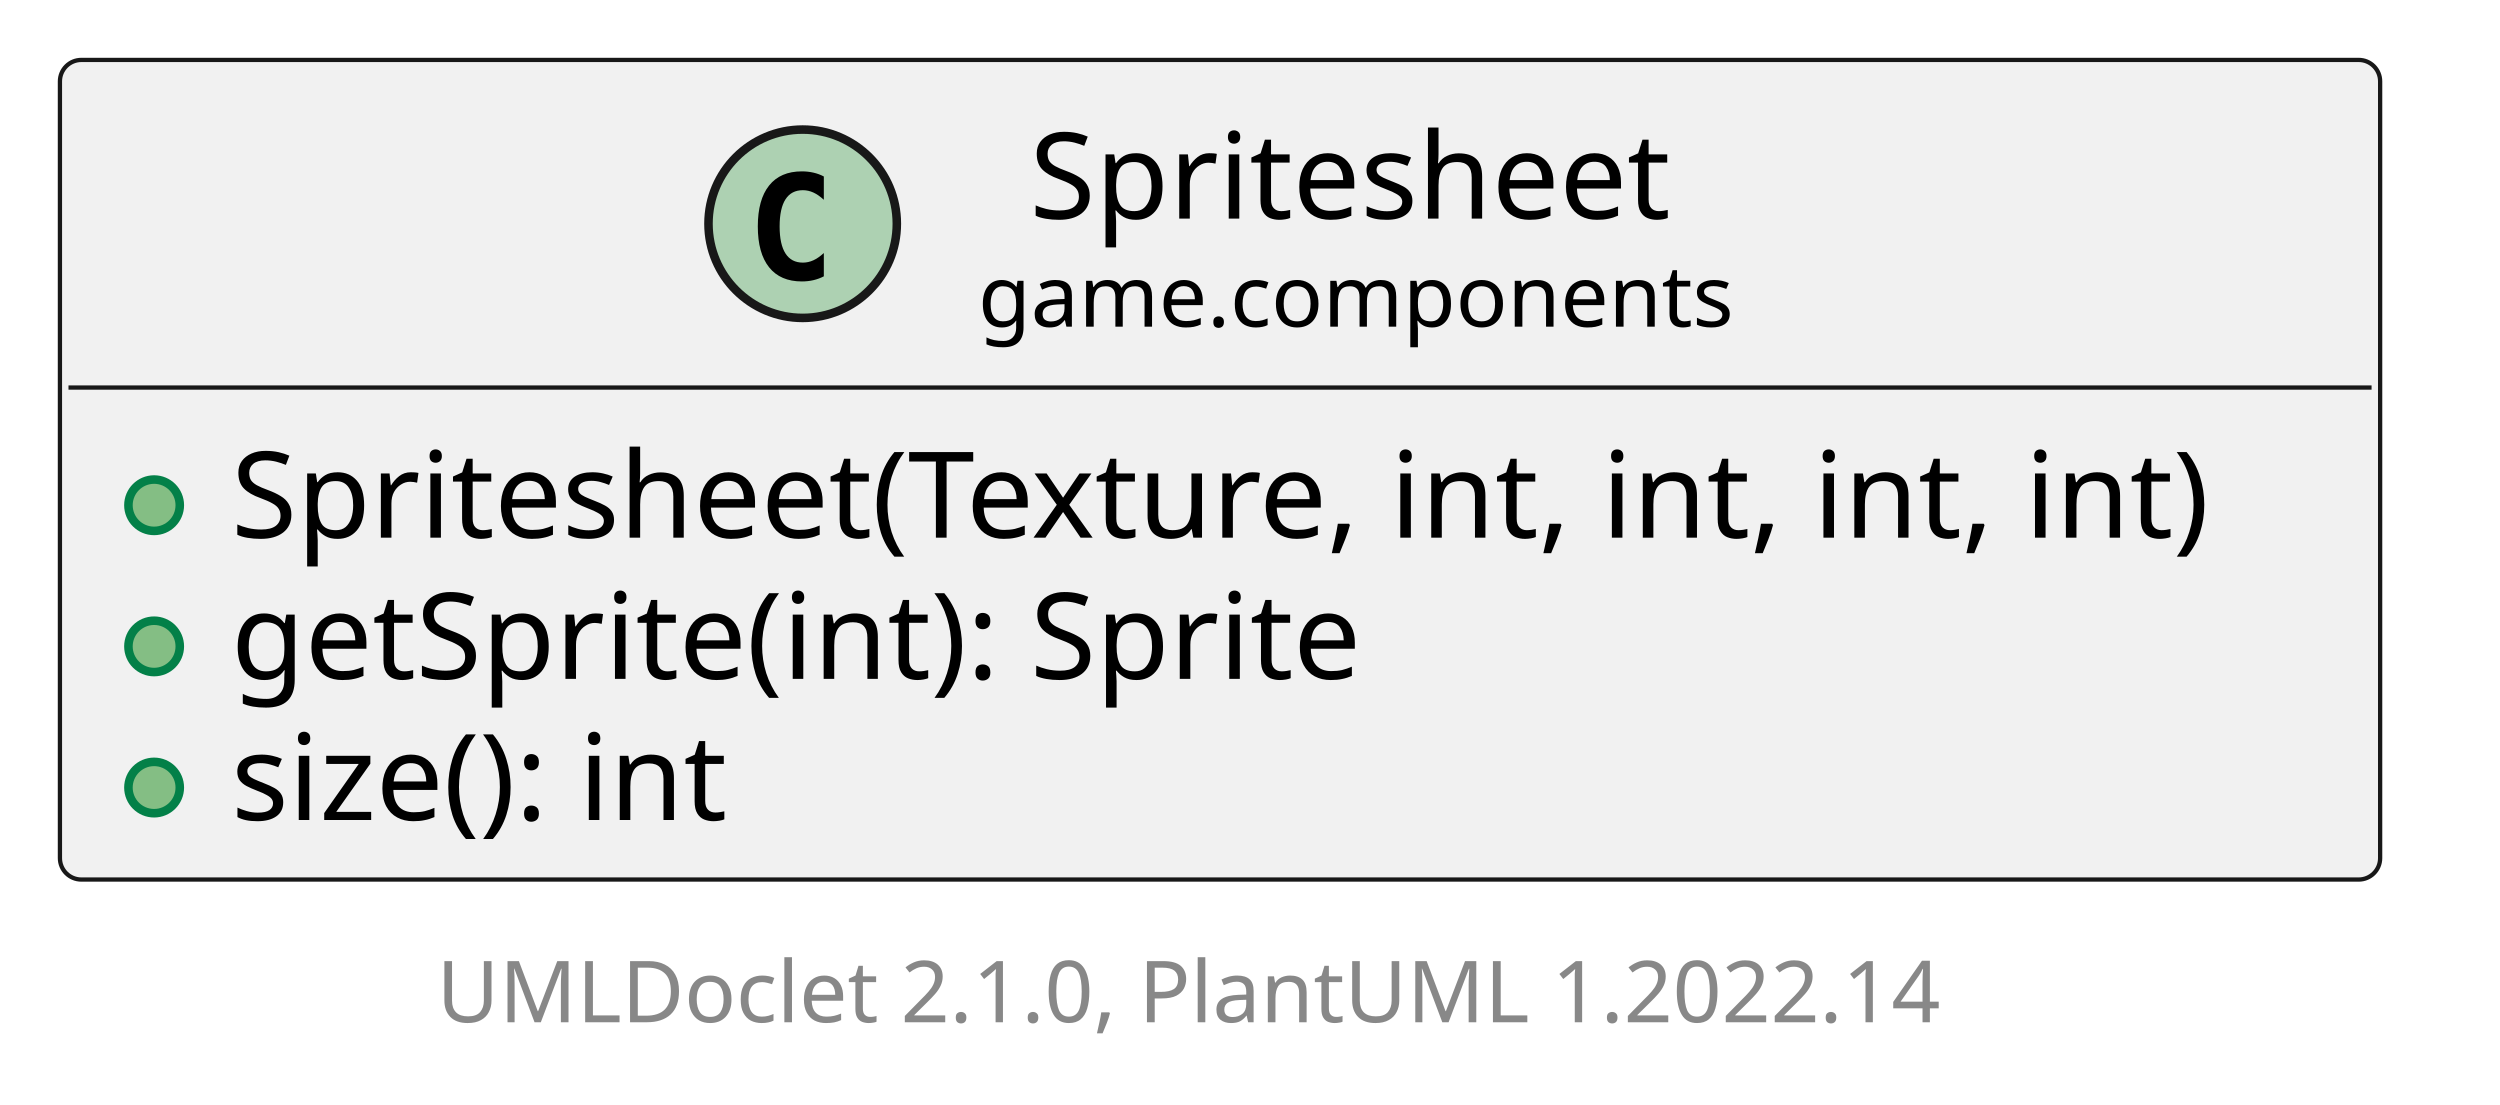
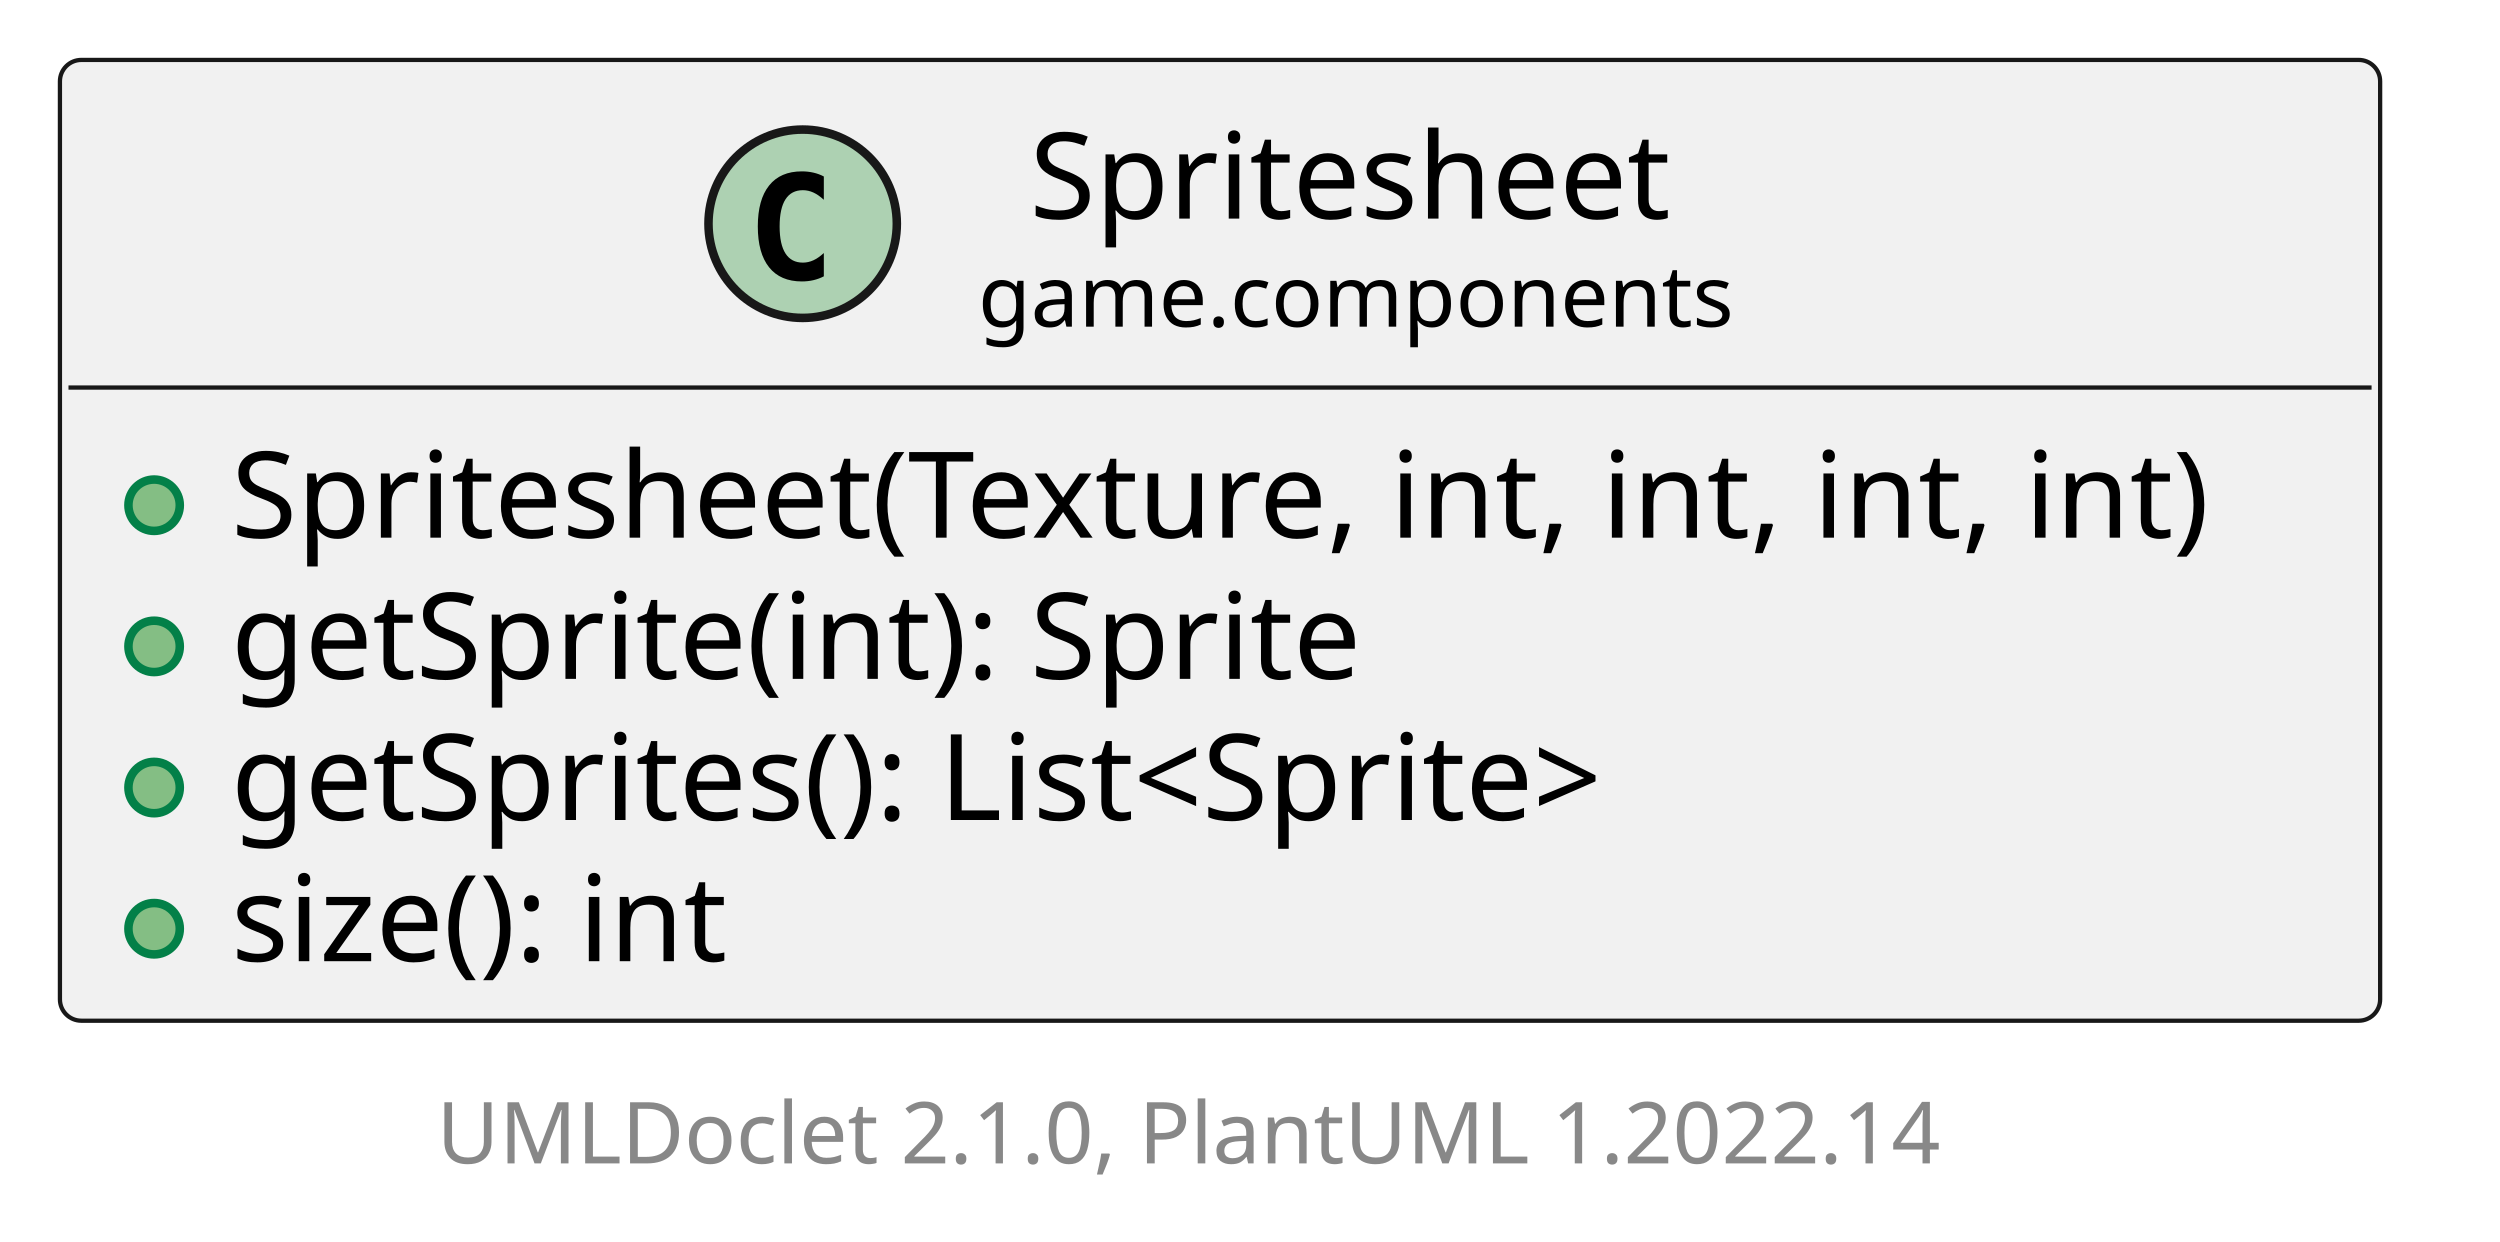
- <svg xmlns="http://www.w3.org/2000/svg" xmlns:xlink="http://www.w3.org/1999/xlink" contentStyleType="text/css" height="129px" preserveAspectRatio="none" style="width:292px;height:129px;background:#FFFFFF;" version="1.1" viewBox="0 0 292 129" width="292px" zoomAndPan="magnify">
+ <svg xmlns="http://www.w3.org/2000/svg" xmlns:xlink="http://www.w3.org/1999/xlink" contentStyleType="text/css" height="145px" preserveAspectRatio="none" style="width:292px;height:145px;background:#FFFFFF;" version="1.1" viewBox="0 0 292 145" width="292px" zoomAndPan="magnify">
  <defs />
  <g>
    <a href="Spritesheet.html" target="_top" title="Spritesheet.html" xlink:actuate="onRequest" xlink:href="Spritesheet.html" xlink:show="new" xlink:title="Spritesheet.html" xlink:type="simple">
      <g id="elem_game.components.Spritesheet">
-         <rect codeLine="5" fill="#F1F1F1" height="95.731" id="game.components.Spritesheet" rx="2.5" ry="2.5" style="stroke:#181818;stroke-width:0.5;" width="271" x="7" y="7" />
+         <rect codeLine="5" fill="#F1F1F1" height="112.219" id="game.components.Spritesheet" rx="2.5" ry="2.5" style="stroke:#181818;stroke-width:0.5;" width="271" x="7" y="7" />
        <ellipse cx="93.75" cy="26.133" fill="#ADD1B2" rx="11" ry="11" style="stroke:#181818;stroke-width:1.0;" />
        <path d="M96.223,32.276 Q95.642,32.575 95.003,32.724 Q94.364,32.873 93.658,32.873 Q91.151,32.873 89.832,31.222 Q88.512,29.57 88.512,26.449 Q88.512,23.319 89.832,21.668 Q91.151,20.016 93.658,20.016 Q94.364,20.016 95.011,20.165 Q95.659,20.314 96.223,20.613 L96.223,23.336 Q95.592,22.755 94.999,22.485 Q94.405,22.215 93.774,22.215 Q92.43,22.215 91.745,23.282 Q91.06,24.349 91.06,26.449 Q91.06,28.541 91.745,29.607 Q92.43,30.674 93.774,30.674 Q94.405,30.674 94.999,30.404 Q95.592,30.134 96.223,29.553 Z " fill="#000000" />
        <text fill="#000000" font-family="sans-serif" font-size="14" lengthAdjust="spacing" textLength="77" x="120.25" y="25.535">Spritesheet</text>
        <text fill="#000000" font-family="sans-serif" font-size="10" lengthAdjust="spacing" textLength="89" x="114.25" y="38.156">game.components</text>
        <line style="stroke:#181818;stroke-width:0.5;" x1="8" x2="277" y1="45.266" y2="45.266" />
        <ellipse cx="18" cy="59.01" fill="#84BE84" rx="3" ry="3" style="stroke:#038048;stroke-width:1.0;" />
        <text fill="#000000" font-family="sans-serif" font-size="14" lengthAdjust="spacing" textLength="245" x="27" y="62.801">Spritesheet(Texture, int, int, int, int)</text>
        <ellipse cx="18" cy="75.498" fill="#84BE84" rx="3" ry="3" style="stroke:#038048;stroke-width:1.0;" />
        <text fill="#000000" font-family="sans-serif" font-size="14" lengthAdjust="spacing" textLength="138" x="27" y="79.289">getSprite(int): Sprite</text>
        <ellipse cx="18" cy="91.986" fill="#84BE84" rx="3" ry="3" style="stroke:#038048;stroke-width:1.0;" />
-         <text fill="#000000" font-family="sans-serif" font-size="14" lengthAdjust="spacing" textLength="63" x="27" y="95.777">size(): int</text>
+         <text fill="#000000" font-family="sans-serif" font-size="14" lengthAdjust="spacing" textLength="172" x="27" y="95.777">getSprites(): List&lt;Sprite&gt;</text>
+         <ellipse cx="18" cy="108.475" fill="#84BE84" rx="3" ry="3" style="stroke:#038048;stroke-width:1.0;" />
+         <text fill="#000000" font-family="sans-serif" font-size="14" lengthAdjust="spacing" textLength="63" x="27" y="112.266">size(): int</text>
      </g>
    </a>
-     <text fill="#888888" font-family="sans-serif" font-size="10" lengthAdjust="spacing" textLength="182" x="51" y="119.398">UMLDoclet 2.1.0, PlantUML 1.2022.14</text>
+     <text fill="#888888" font-family="sans-serif" font-size="10" lengthAdjust="spacing" textLength="182" x="51" y="135.887">UMLDoclet 2.1.0, PlantUML 1.2022.14</text>
  </g>
</svg>
